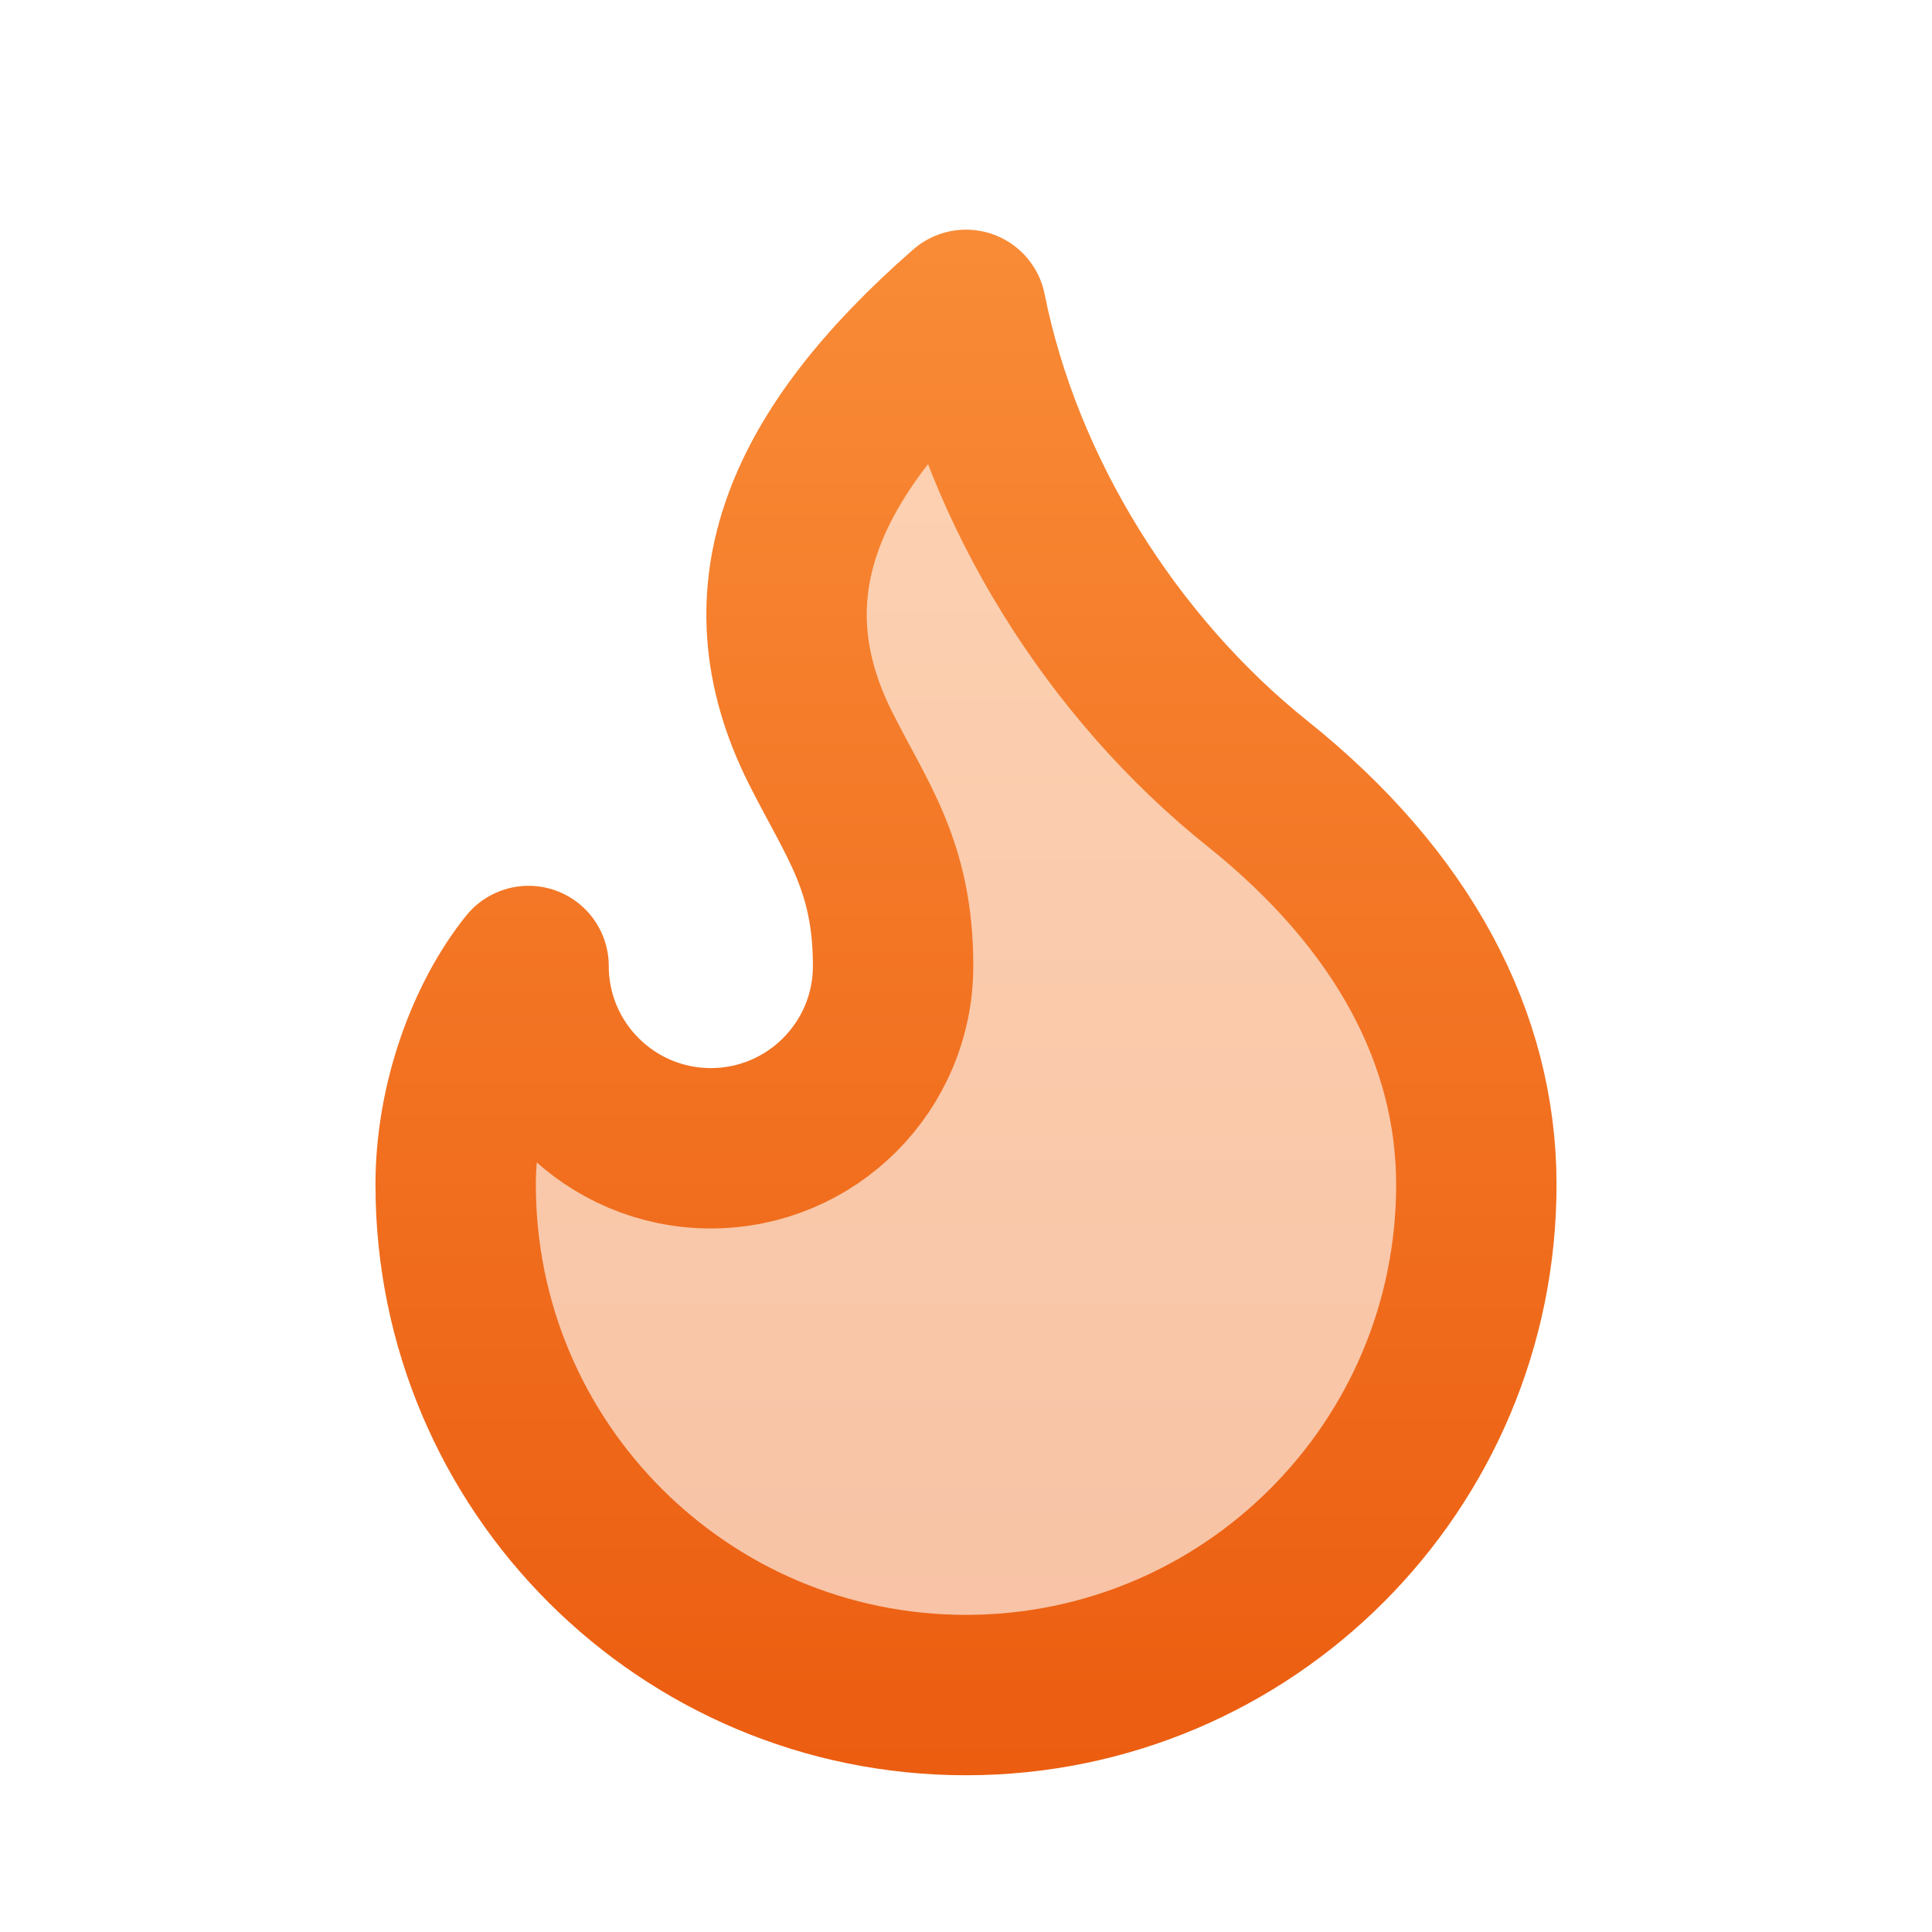
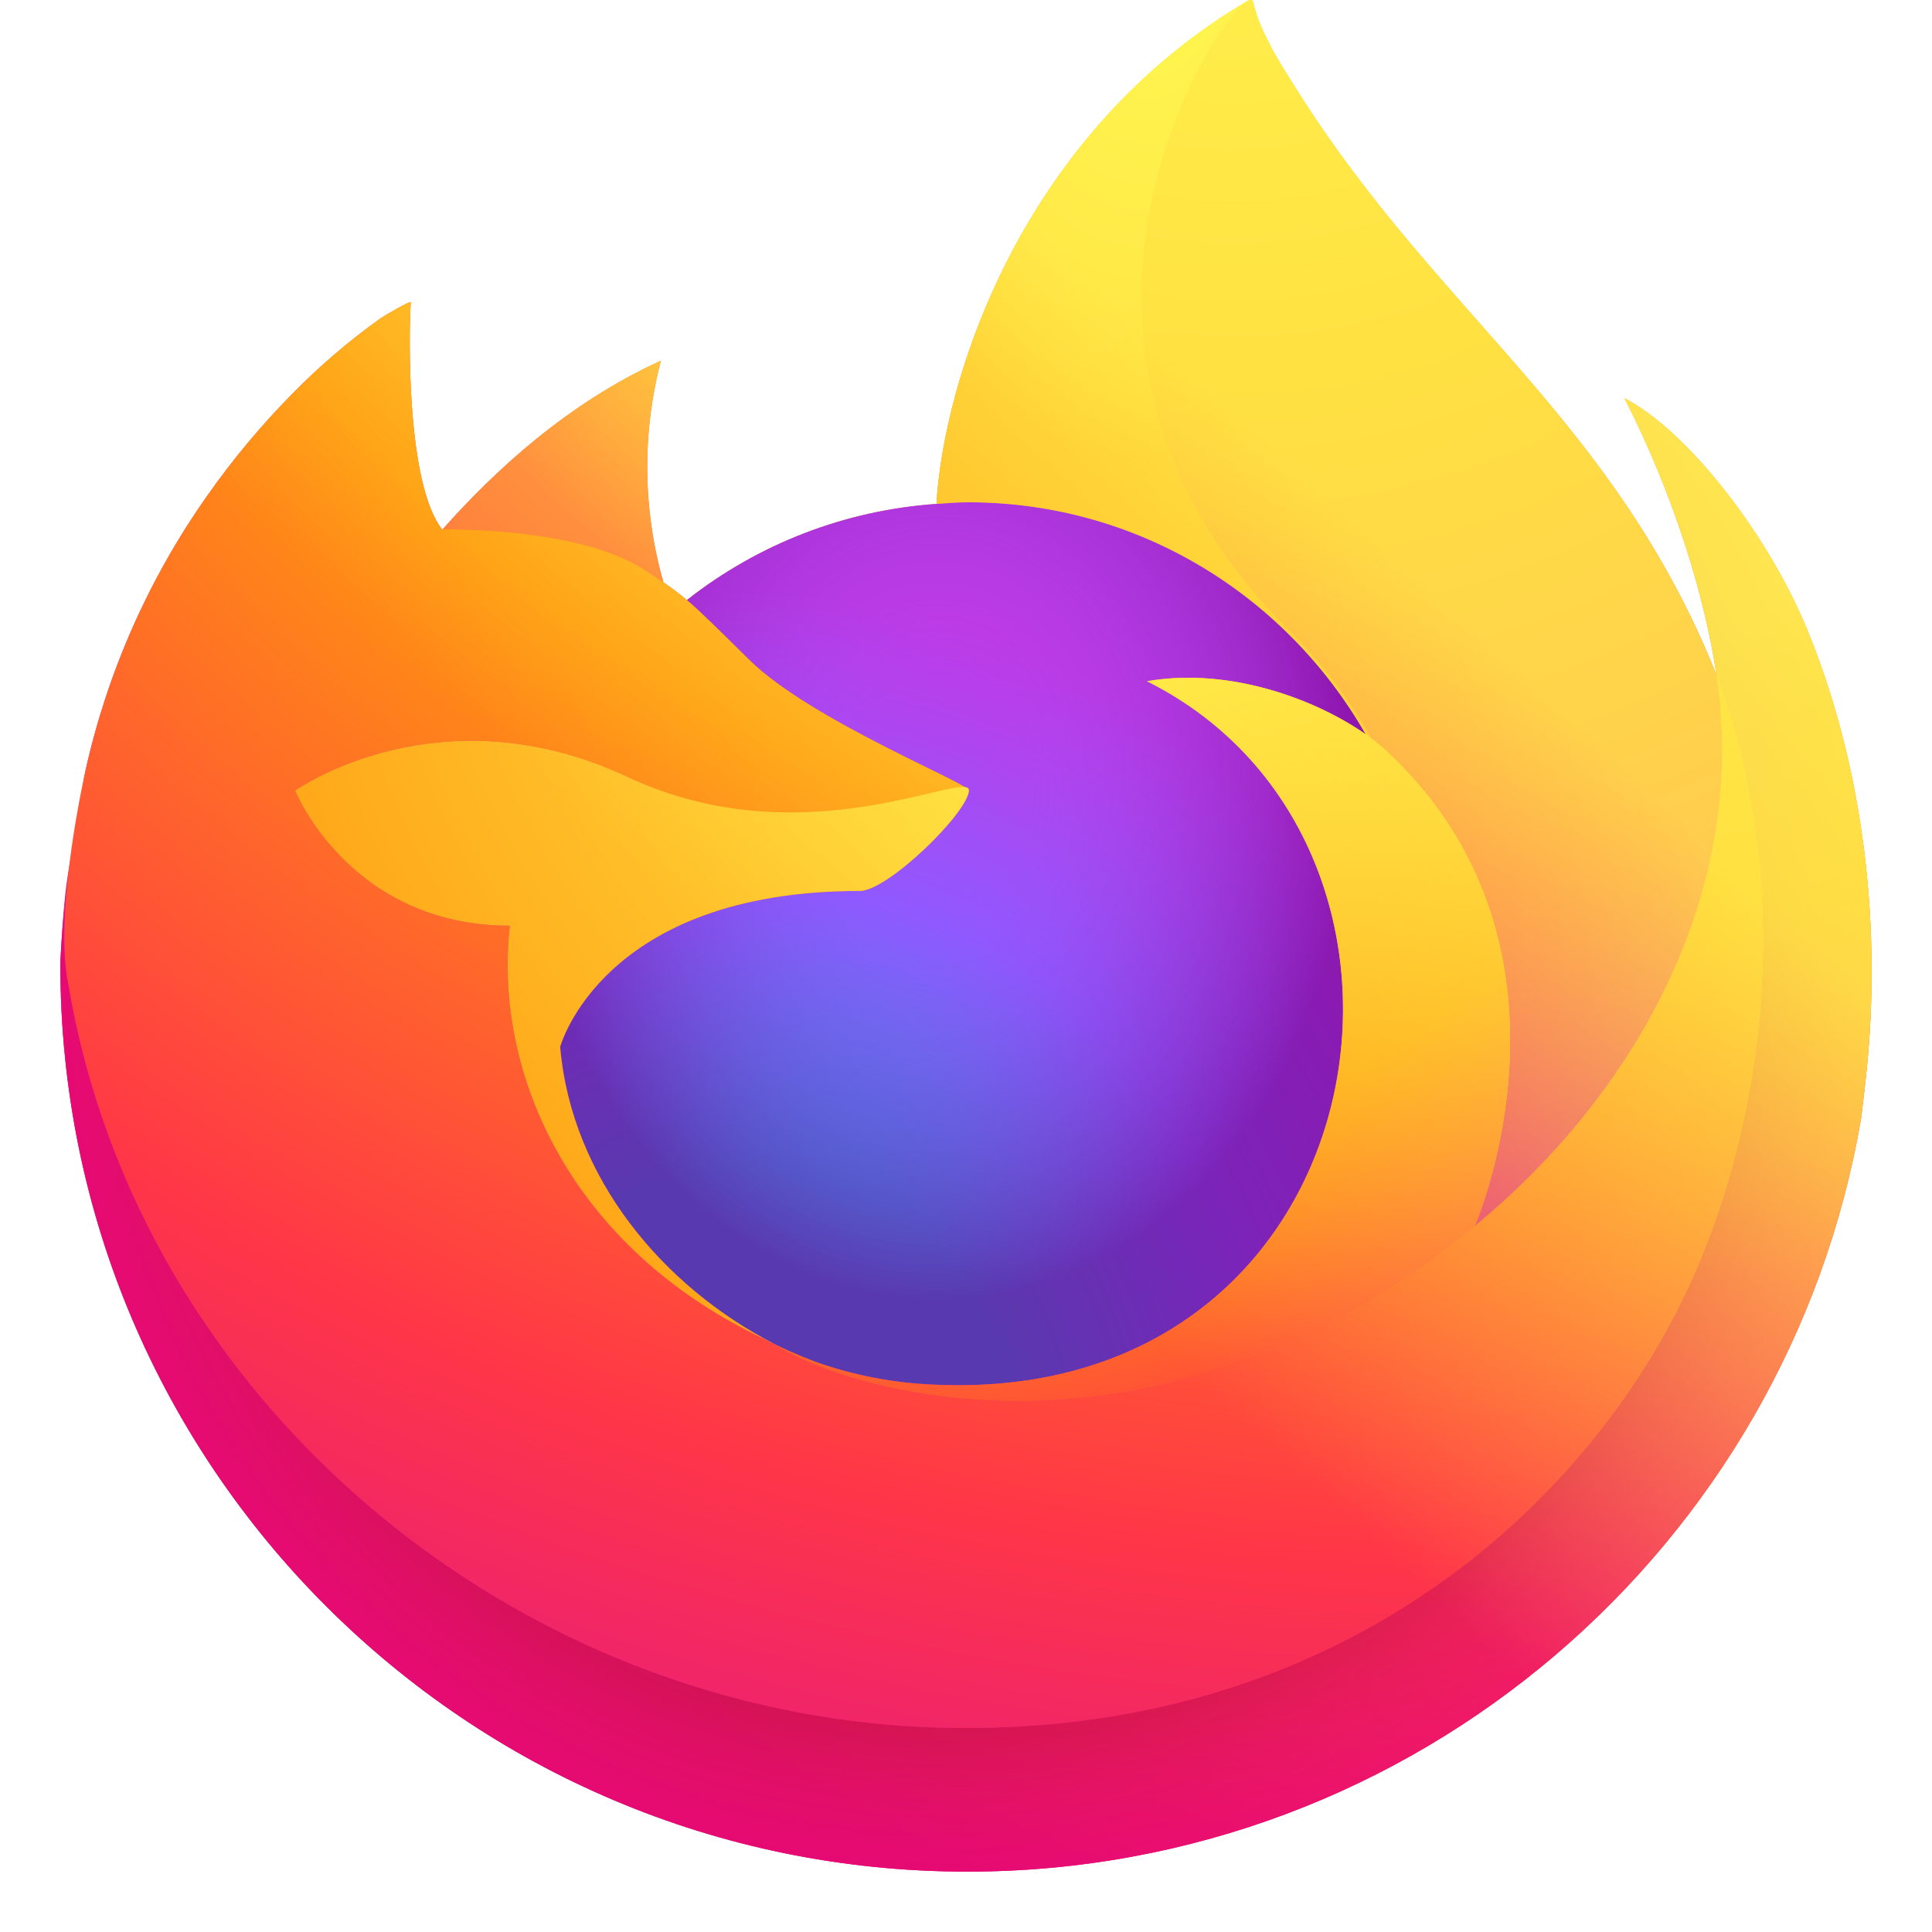
- <svg xmlns="http://www.w3.org/2000/svg" width="72" height="72" viewBox="-1.25 -1.25 26.5 26.5">
+ <svg xmlns="http://www.w3.org/2000/svg" width="72" height="72" viewBox="0 0 512 512">
  <defs>
-     <linearGradient id="g" gradientUnits="userSpaceOnUse" x1="0" y1="-1.25" x2="0" y2="25.25">
-       <stop offset="0" stop-color="#fb923c" />
-       <stop offset="1" stop-color="#ea580c" />
+     <radialGradient id="g" cx="210%" cy="-100%" r="290%">
+       <stop offset=".1" stop-color="#ffe226" />
+       <stop offset=".79" stop-color="#ff7139" />
+     </radialGradient>
+     <radialGradient id="c" cx="49%" cy="40%" r="128%" gradientTransform="matrix(.82 0 0 1 .088 0)">
+       <stop offset=".3" stop-color="#960e18" />
+       <stop offset=".35" stop-color="#b11927" stop-opacity=".74" />
+       <stop offset=".43" stop-color="#db293d" stop-opacity=".34" />
+       <stop offset=".5" stop-color="#f5334b" stop-opacity=".09" />
+       <stop offset=".53" stop-color="#ff3750" stop-opacity="0" />
+     </radialGradient>
+     <radialGradient id="d" cx="48%" cy="-12%" r="140%">
+       <stop offset=".13" stop-color="#fff44f" />
+       <stop offset=".53" stop-color="#ff980e" />
+     </radialGradient>
+     <radialGradient id="e" cx="22.76%" cy="110.11%" r="100%">
+       <stop offset=".35" stop-color="#3a8ee6" />
+       <stop offset=".67" stop-color="#9059ff" />
+       <stop offset="1" stop-color="#c139e6" />
+     </radialGradient>
+     <radialGradient id="f" cx="52%" cy="33%" r="59%" gradientTransform="scale(.9 1)">
+       <stop offset=".21" stop-color="#9059ff" stop-opacity="0" />
+       <stop offset=".97" stop-color="#6e008b" stop-opacity=".6" />
+     </radialGradient>
+     <radialGradient id="b" cx="87.4%" cy="-12.9%" r="128%" gradientTransform="matrix(.8 0 0 1 .178 .129)">
+       <stop offset=".13" stop-color="#ffbd4f" />
+       <stop offset=".28" stop-color="#ff980e" />
+       <stop offset=".47" stop-color="#ff3750" />
+       <stop offset=".78" stop-color="#eb0878" />
+       <stop offset=".86" stop-color="#e50080" />
+     </radialGradient>
+     <radialGradient id="h" cx="84%" cy="-41%" r="180%">
+       <stop offset=".11" stop-color="#fff44f" />
+       <stop offset=".46" stop-color="#ff980e" />
+       <stop offset=".72" stop-color="#ff3647" />
+       <stop offset=".9" stop-color="#e31587" />
+     </radialGradient>
+     <radialGradient id="i" cx="16.1%" cy="-18.6%" r="348.8%" gradientTransform="scale(1 .47) rotate(84 .279 -.297)">
+       <stop offset="0" stop-color="#fff44f" />
+       <stop offset=".3" stop-color="#ff980e" />
+       <stop offset=".57" stop-color="#ff3647" />
+       <stop offset=".74" stop-color="#e31587" />
+     </radialGradient>
+     <radialGradient id="j" cx="18.9%" cy="-42.5%" r="238.4%">
+       <stop offset=".14" stop-color="#fff44f" />
+       <stop offset=".48" stop-color="#ff980e" />
+       <stop offset=".66" stop-color="#ff3647" />
+       <stop offset=".9" stop-color="#e31587" />
+     </radialGradient>
+     <radialGradient id="k" cx="159.3%" cy="-44.72%" r="313.1%">
+       <stop offset=".09" stop-color="#fff44f" />
+       <stop offset=".63" stop-color="#ff980e" />
+     </radialGradient>
+     <linearGradient id="a" x1="87.25%" y1="15.5%" x2="9.4%" y2="93.1%">
+       <stop offset=".05" stop-color="#fff44f" />
+       <stop offset=".37" stop-color="#ff980e" />
+       <stop offset=".53" stop-color="#ff3647" />
+       <stop offset=".7" stop-color="#e31587" />
+     </linearGradient>
+     <linearGradient id="l" x1="80%" y1="14%" x2="18%" y2="84%">
+       <stop offset=".17" stop-color="#fff44f" stop-opacity=".8" />
+       <stop offset=".6" stop-color="#fff44f" stop-opacity="0" />
    </linearGradient>
  </defs>
-   <g fill="url(#g)" fill-opacity="0.38" stroke="url(#g)" stroke-width="2.2" stroke-linecap="round" stroke-linejoin="round">
-     <path d="M8.5 14.5A2.5 2.5 0 0 0 11 12c0-1.38-.5-2-1-3-1.072-2.143-.224-4.054 2-6 .5 2.5 2 4.9 4 6.5 2 1.6 3 3.5 3 5.5a7 7 0 1 1-14 0c0-1.153.433-2.294 1-3a2.5 2.5 0 0 0 2.5 2.5z" />
-   </g>
+   <path d="M478.711 166.353c-10.445-25.124-31.6-52.248-48.212-60.821 13.52 26.505 21.345 53.093 24.335 72.936 0 .039.015.136.047.4C427.706 111.135 381.627 83.823 344 24.355c-1.9-3.007-3.805-6.022-5.661-9.2a73.716 73.716 0 01-2.646-4.972A43.7 43.7 0 01332.1.677a.626.626 0 00-.546-.644.818.818 0 00-.451 0c-.034.012-.084.051-.12.065-.053.021-.12.069-.176.1.027-.036.083-.117.1-.136-60.37 35.356-80.85 100.761-82.732 133.484a120.249 120.249 0 00-66.142 25.488 71.355 71.355 0 00-6.225-4.7 111.338 111.338 0 01-.674-58.732c-24.688 11.241-43.89 29.01-57.85 44.7h-.111c-9.527-12.067-8.855-51.873-8.312-60.184-.114-.515-7.107 3.63-8.023 4.255a175.073 175.073 0 00-23.486 20.12 210.478 210.478 0 00-22.442 26.913c0 .012-.007.026-.011.038 0-.013.007-.026.011-.038a202.838 202.838 0 00-32.247 72.805c-.115.521-.212 1.061-.324 1.586-.452 2.116-2.08 12.7-2.365 15-.022.177-.032.347-.053.524a229.066 229.066 0 00-3.9 33.157c0 .41-.025.816-.025 1.227C16 388.418 123.6 496 256.324 496c118.865 0 217.56-86.288 236.882-199.63.407-3.076.733-6.168 1.092-9.271 4.777-41.21-.53-84.525-15.587-120.746zM201.716 354.447c1.124.537 2.18 1.124 3.334 1.639.048.033.114.07.163.1a126.191 126.191 0 01-3.497-1.739zm55.053-144.93zm198.131-30.59l-.032-.233c.012.085.027.174.04.259z" fill="url(#a)" />
+   <path d="M478.711 166.353c-10.445-25.124-31.6-52.248-48.212-60.821 13.52 26.505 21.345 53.093 24.335 72.936 0-.058.011.048.036.226.012.085.027.174.04.259 22.675 61.47 10.322 123.978-7.479 162.175-27.539 59.1-94.215 119.67-198.576 116.716C136.1 454.651 36.766 370.988 18.223 261.41c-3.379-17.28 0-26.054 1.7-40.084-2.071 10.816-2.86 13.94-3.9 33.157 0 .41-.025.816-.025 1.227C16 388.418 123.6 496 256.324 496c118.865 0 217.56-86.288 236.882-199.63.407-3.076.733-6.168 1.092-9.271 4.777-41.21-.53-84.525-15.587-120.746z" fill="url(#b)" />
+   <path d="M478.711 166.353c-10.445-25.124-31.6-52.248-48.212-60.821 13.52 26.505 21.345 53.093 24.335 72.936 0-.058.011.048.036.226.012.085.027.174.04.259 22.675 61.47 10.322 123.978-7.479 162.175-27.539 59.1-94.215 119.67-198.576 116.716C136.1 454.651 36.766 370.988 18.223 261.41c-3.379-17.28 0-26.054 1.7-40.084-2.071 10.816-2.86 13.94-3.9 33.157 0 .41-.025.816-.025 1.227C16 388.418 123.6 496 256.324 496c118.865 0 217.56-86.288 236.882-199.63.407-3.076.733-6.168 1.092-9.271 4.777-41.21-.53-84.525-15.587-120.746z" fill="url(#c)" />
+   <path d="M361.922 194.6c.524.368 1 .734 1.493 1.1a130.706 130.706 0 00-22.31-29.112C266.4 91.892 321.516 4.626 330.811.194c.027-.036.083-.117.1-.136-60.37 35.356-80.85 100.761-82.732 133.484 2.8-.194 5.592-.429 8.442-.429 45.051 0 84.289 24.77 105.301 61.487z" fill="url(#d)" />
+   <path d="M256.772 209.514c-.393 5.978-21.514 26.593-28.9 26.593-68.339 0-79.432 41.335-79.432 41.335 3.027 34.81 27.261 63.475 56.611 78.643 1.339.692 2.694 1.317 4.05 1.935a132.768 132.768 0 007.059 2.886 106.743 106.743 0 0031.271 6.031c119.78 5.618 142.986-143.194 56.545-186.408 22.137-3.85 45.115 5.053 57.947 14.067-21.012-36.714-60.25-61.484-105.3-61.484-2.85 0-5.641.235-8.442.429a120.249 120.249 0 00-66.142 25.488c3.664 3.1 7.8 7.244 16.514 15.828 16.302 16.067 58.13 32.705 58.219 34.657z" fill="url(#e)" />
+   <path d="M256.772 209.514c-.393 5.978-21.514 26.593-28.9 26.593-68.339 0-79.432 41.335-79.432 41.335 3.027 34.81 27.261 63.475 56.611 78.643 1.339.692 2.694 1.317 4.05 1.935a132.768 132.768 0 007.059 2.886 106.743 106.743 0 0031.271 6.031c119.78 5.618 142.986-143.194 56.545-186.408 22.137-3.85 45.115 5.053 57.947 14.067-21.012-36.714-60.25-61.484-105.3-61.484-2.85 0-5.641.235-8.442.429a120.249 120.249 0 00-66.142 25.488c3.664 3.1 7.8 7.244 16.514 15.828 16.302 16.067 58.13 32.705 58.219 34.657z" fill="url(#f)" />
+   <path d="M170.829 151.036a244.042 244.042 0 014.981 3.3 111.338 111.338 0 01-.674-58.732c-24.688 11.241-43.89 29.01-57.85 44.7 1.155-.033 36.014-.66 53.543 10.732z" fill="url(#g)" />
+   <path d="M18.223 261.41C36.766 370.988 136.1 454.651 248.855 457.844c104.361 2.954 171.037-57.62 198.576-116.716 17.8-38.2 30.154-100.7 7.479-162.175l-.008-.026-.032-.233c-.025-.178-.04-.284-.036-.226 0 .039.015.136.047.4 8.524 55.661-19.79 109.584-64.051 146.044l-.133.313c-86.245 70.223-168.774 42.368-185.484 30.966a144.108 144.108 0 01-3.5-1.743c-50.282-24.029-71.054-69.838-66.6-109.124-42.457 0-56.934-35.809-56.934-35.809s38.119-27.179 88.358-3.541c46.53 21.893 90.228 3.543 90.233 3.541-.089-1.952-41.917-18.59-58.223-34.656-8.713-8.584-12.85-12.723-16.514-15.828a71.355 71.355 0 00-6.225-4.7 282.929 282.929 0 00-4.981-3.3c-17.528-11.392-52.388-10.765-53.543-10.735h-.111c-9.527-12.067-8.855-51.873-8.312-60.184-.114-.515-7.107 3.63-8.023 4.255a175.073 175.073 0 00-23.486 20.12 210.478 210.478 0 00-22.442 26.919c0 .012-.007.026-.011.038 0-.013.007-.026.011-.038a202.838 202.838 0 00-32.247 72.805c-.115.521-8.65 37.842-4.44 57.199z" fill="url(#h)" />
+   <path d="M341.105 166.587a130.706 130.706 0 0122.31 29.112c1.323.994 2.559 1.985 3.608 2.952 54.482 50.2 25.936 121.2 23.807 126.26 44.261-36.46 72.575-90.383 64.051-146.044C427.706 111.135 381.627 83.823 344 24.355c-1.9-3.007-3.805-6.022-5.661-9.2a73.716 73.716 0 01-2.646-4.972A43.7 43.7 0 01332.1.677a.626.626 0 00-.546-.644.818.818 0 00-.451 0c-.034.012-.084.051-.12.065-.053.021-.12.069-.176.1-9.291 4.428-64.407 91.694 10.298 166.389z" fill="url(#i)" />
+   <path d="M367.023 198.651c-1.049-.967-2.285-1.958-3.608-2.952-.489-.368-.969-.734-1.493-1.1-12.832-9.014-35.81-17.917-57.947-14.067 86.441 43.214 63.235 192.026-56.545 186.408a106.743 106.743 0 01-31.271-6.031 134.51 134.51 0 01-7.059-2.886c-1.356-.618-2.711-1.243-4.05-1.935.048.033.114.07.163.1 16.71 11.4 99.239 39.257 185.484-30.966l.133-.313c2.129-5.054 30.675-76.057-23.807-126.258z" fill="url(#j)" />
+   <path d="M148.439 277.443s11.093-41.335 79.432-41.335c7.388 0 28.509-20.615 28.9-26.593s-43.7 18.352-90.233-3.541c-50.239-23.638-88.358 3.541-88.358 3.541s14.477 35.809 56.934 35.809c-4.453 39.286 16.319 85.1 66.6 109.124 1.124.537 2.18 1.124 3.334 1.639-29.348-15.169-53.582-43.834-56.609-78.644z" fill="url(#k)" />
+   <path d="M478.711 166.353c-10.445-25.124-31.6-52.248-48.212-60.821 13.52 26.505 21.345 53.093 24.335 72.936 0 .039.015.136.047.4C427.706 111.135 381.627 83.823 344 24.355c-1.9-3.007-3.805-6.022-5.661-9.2a73.716 73.716 0 01-2.646-4.972A43.7 43.7 0 01332.1.677a.626.626 0 00-.546-.644.818.818 0 00-.451 0c-.034.012-.084.051-.12.065-.053.021-.12.069-.176.1.027-.036.083-.117.1-.136-60.37 35.356-80.85 100.761-82.732 133.484 2.8-.194 5.592-.429 8.442-.429 45.053 0 84.291 24.77 105.3 61.484-12.832-9.014-35.81-17.917-57.947-14.067 86.441 43.214 63.235 192.026-56.545 186.408a106.743 106.743 0 01-31.271-6.031 134.51 134.51 0 01-7.059-2.886c-1.356-.618-2.711-1.243-4.05-1.935.048.033.114.07.163.1a144.108 144.108 0 01-3.5-1.743c1.124.537 2.18 1.124 3.334 1.639-29.35-15.168-53.584-43.833-56.611-78.643 0 0 11.093-41.335 79.432-41.335 7.388 0 28.509-20.615 28.9-26.593-.089-1.952-41.917-18.59-58.223-34.656-8.713-8.584-12.85-12.723-16.514-15.828a71.355 71.355 0 00-6.225-4.7 111.338 111.338 0 01-.674-58.732c-24.688 11.241-43.89 29.01-57.85 44.7h-.111c-9.527-12.067-8.855-51.873-8.312-60.184-.114-.515-7.107 3.63-8.023 4.255a175.073 175.073 0 00-23.486 20.12 210.478 210.478 0 00-22.435 26.916c0 .012-.007.026-.011.038 0-.013.007-.026.011-.038a202.838 202.838 0 00-32.247 72.805c-.115.521-.212 1.061-.324 1.586-.452 2.116-2.486 12.853-2.77 15.156-.022.177.021-.176 0 0a279.565 279.565 0 00-3.544 33.53c0 .41-.025.816-.025 1.227C16 388.418 123.6 496 256.324 496c118.865 0 217.56-86.288 236.882-199.63.407-3.076.733-6.168 1.092-9.271 4.777-41.21-.53-84.525-15.587-120.746zm-23.841 12.341c.012.085.027.174.04.259l-.008-.026-.032-.233z" fill="url(#l)" />
</svg>
